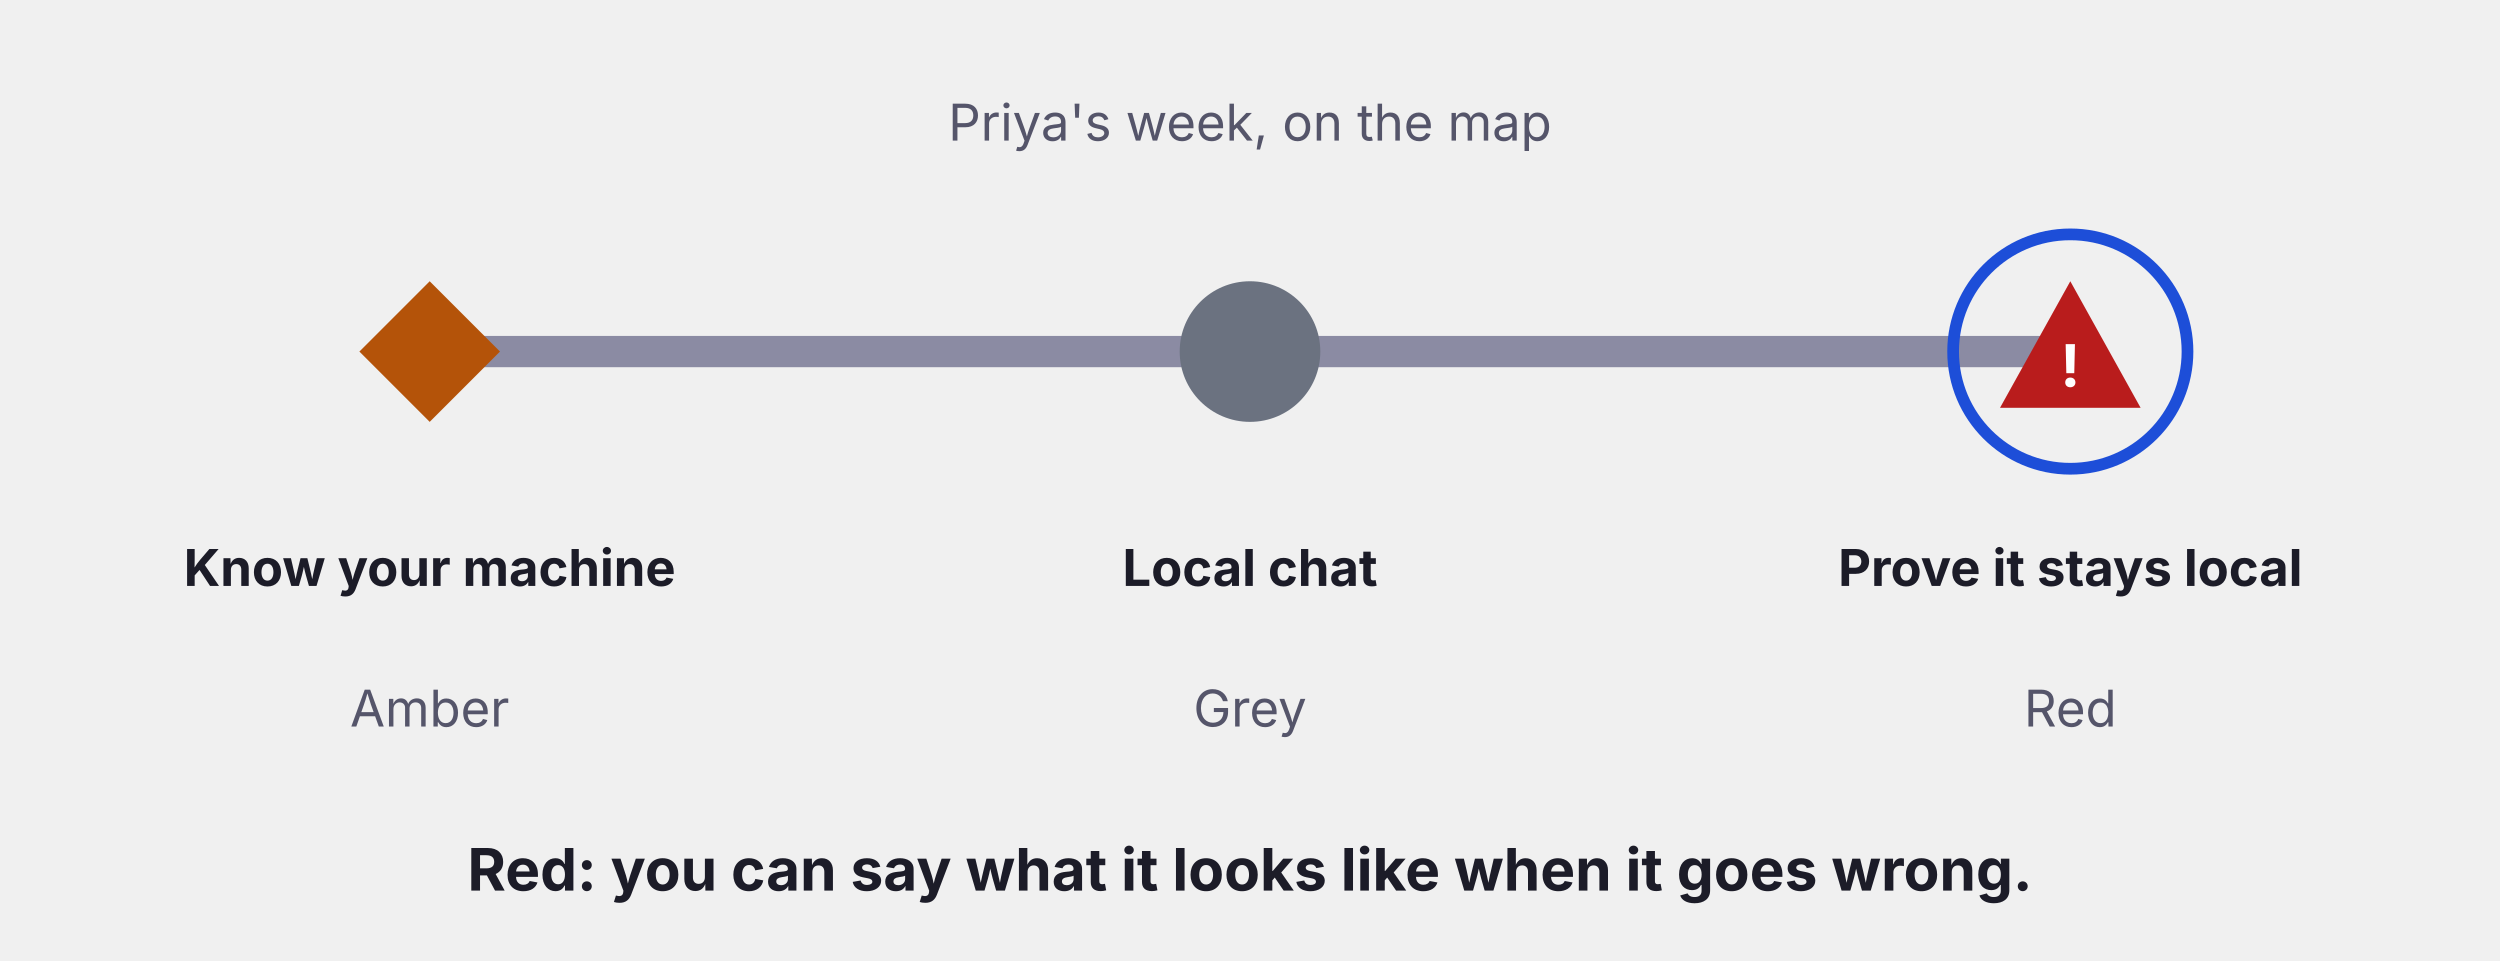
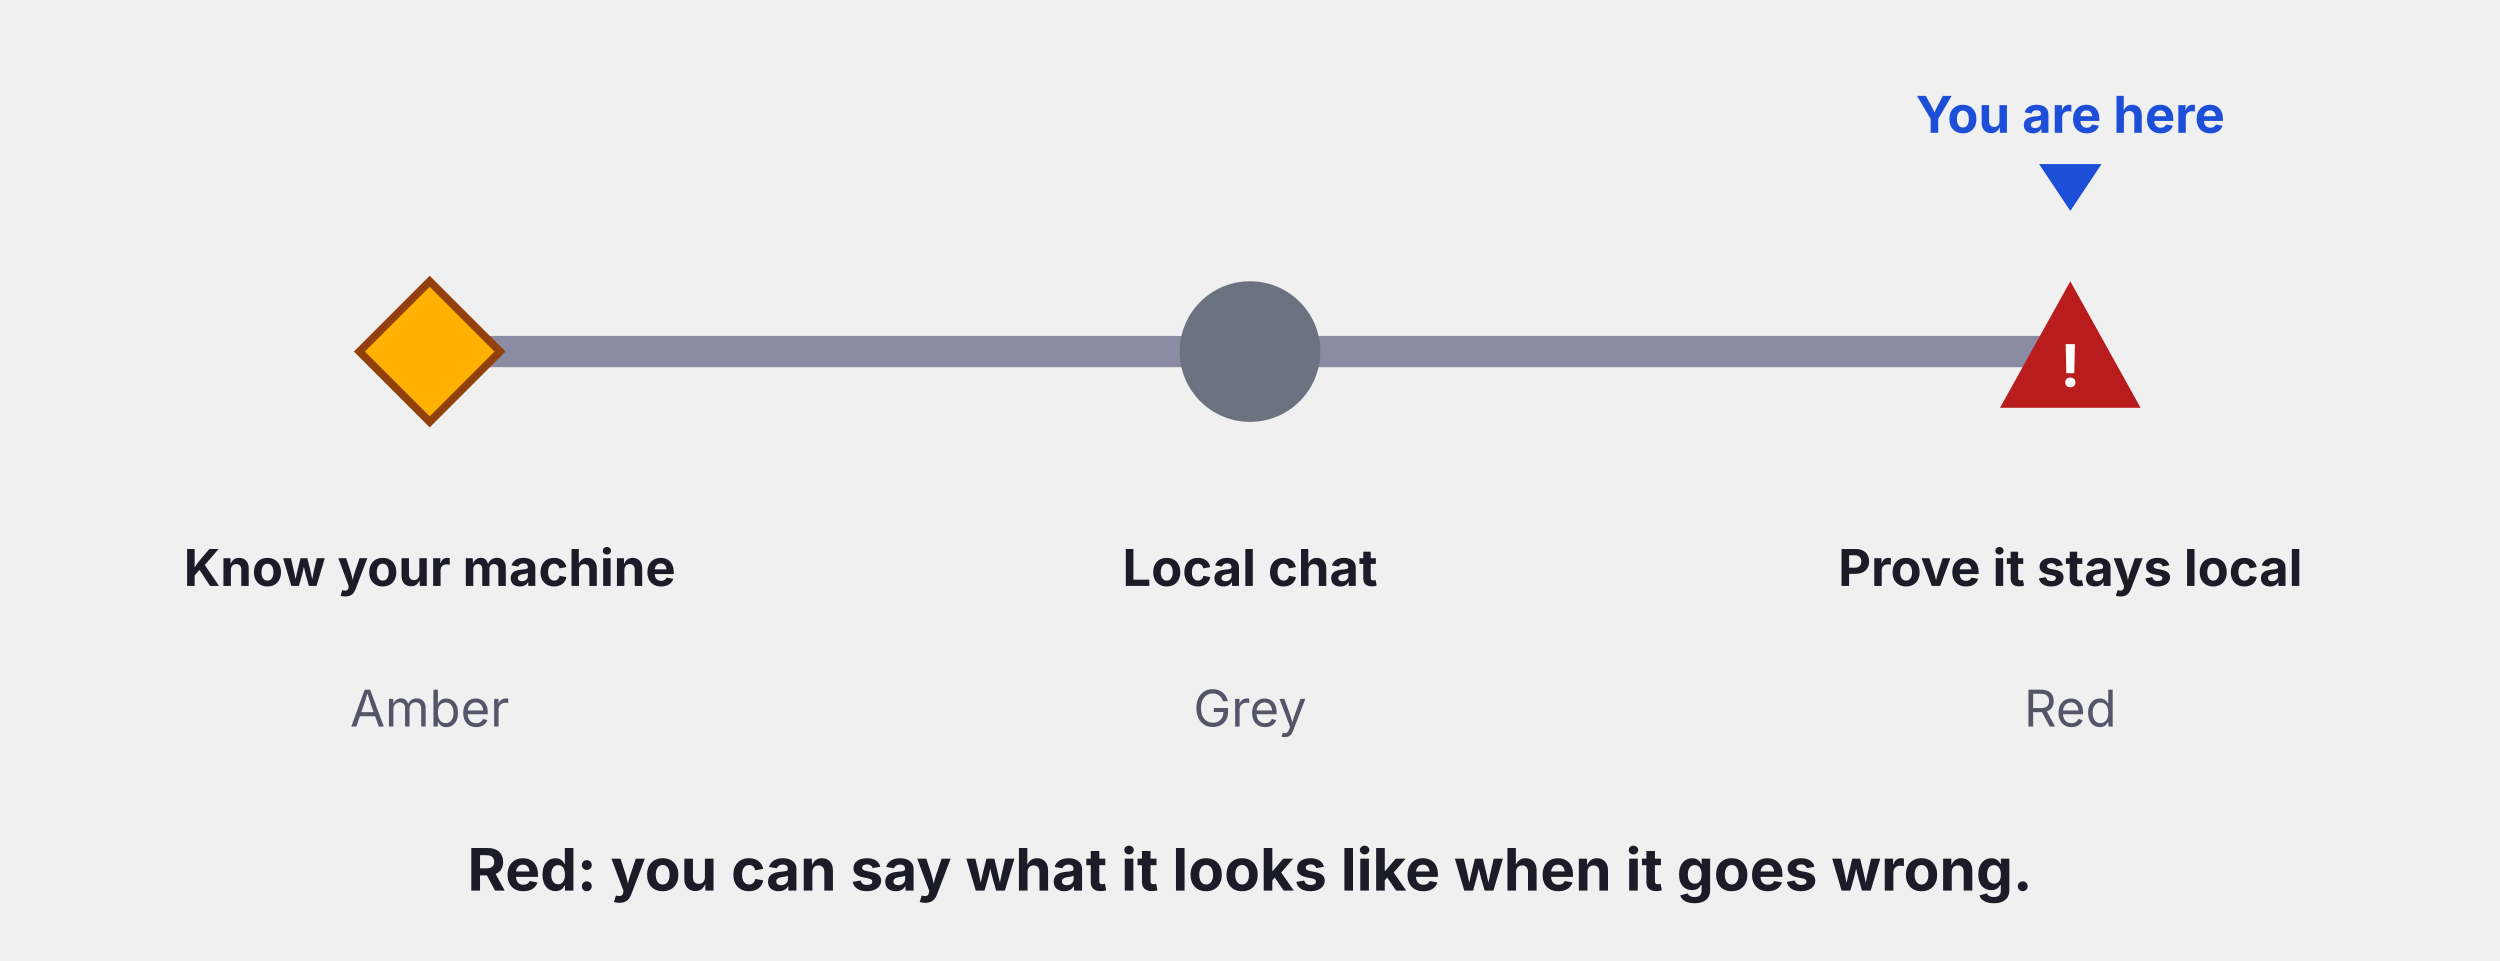
<svg xmlns="http://www.w3.org/2000/svg" viewBox="0 0 640 246" width="640" height="246" font-family="system-ui, -apple-system, Segoe UI, sans-serif" class="fig" data-figure="three-stations">
  <line x1="110" y1="90" x2="530" y2="90" class="fig-line-stroke" stroke="#8b8ba3" stroke-width="8" stroke-linecap="round" />
-   <polygon points="110,72 128,90 110,108 92,90" class="fig-crit coach-crit--amber" fill="#b45309" data-station="machine" />
+   <g>
+     <polygon points="110,72 128,90 110,108 92,90" class="fig-crit coach-crit--amber" fill="#ffb000" data-station="machine" stroke="#92400e" stroke-width="2" />
+   </g>
  <text x="110" y="150" font-size="13" text-anchor="middle" class="fig-ink" fill="#1c1c28" font-weight="bold">Know your machine</text>
  <text x="110" y="186" font-size="13" text-anchor="middle" class="fig-muted" fill="#55556a">Amber</text>
-   <circle cx="320" cy="90" r="18" class="fig-crit coach-crit--grey" fill="#6b7280" data-station="localchat" />
+   <g>
+     <circle cx="320" cy="90" r="18" class="fig-crit coach-crit--grey" fill="#6b7280" data-station="localchat" />
+   </g>
  <text x="320" y="150" font-size="13" text-anchor="middle" class="fig-ink" fill="#1c1c28" font-weight="bold">Local chat</text>
  <text x="320" y="186" font-size="13" text-anchor="middle" class="fig-muted" fill="#55556a">Grey</text>
-   <circle cx="530" cy="90" r="30" class="fig-accent-stroke" fill="none" stroke="#1d4ed8" stroke-width="3" />
-   <polygon points="530,72 548,104.4 512,104.4" class="fig-crit coach-crit--red" fill="#b91c1c" data-station="prove" />
-   <text x="530" y="99" font-size="15" text-anchor="middle" class="fig-on-crit" fill="#ffffff" font-weight="bold">!</text>
+   <g>
+     <polygon points="530,72 548,104.4 512,104.4" class="fig-crit coach-crit--red" fill="#b91c1c" data-station="prove" />
+     <text x="530" y="99" font-size="15" text-anchor="middle" class="fig-on-crit" fill="#ffffff" font-weight="bold">!</text>
+   </g>
+   <text x="530" y="34" font-size="13" text-anchor="middle" class="fig-accent-fill" fill="#1d4ed8" font-weight="bold">You are here</text>
+   <polygon points="522,42 538,42 530,54" class="fig-accent-fill" fill="#1d4ed8" />
  <text x="530" y="150" font-size="13" text-anchor="middle" class="fig-ink" fill="#1c1c28" font-weight="bold">Prove it stays local</text>
  <text x="530" y="186" font-size="13" text-anchor="middle" class="fig-muted" fill="#55556a">Red</text>
  <text x="320" y="228" font-size="15" text-anchor="middle" class="fig-ink fig-result" fill="#1c1c28" font-weight="bold">Red: you can say what it looks like when it goes wrong.</text>
-   <text x="320" y="36" font-size="13" text-anchor="middle" class="fig-muted" fill="#55556a">Priya's week, on the map</text>
</svg>
